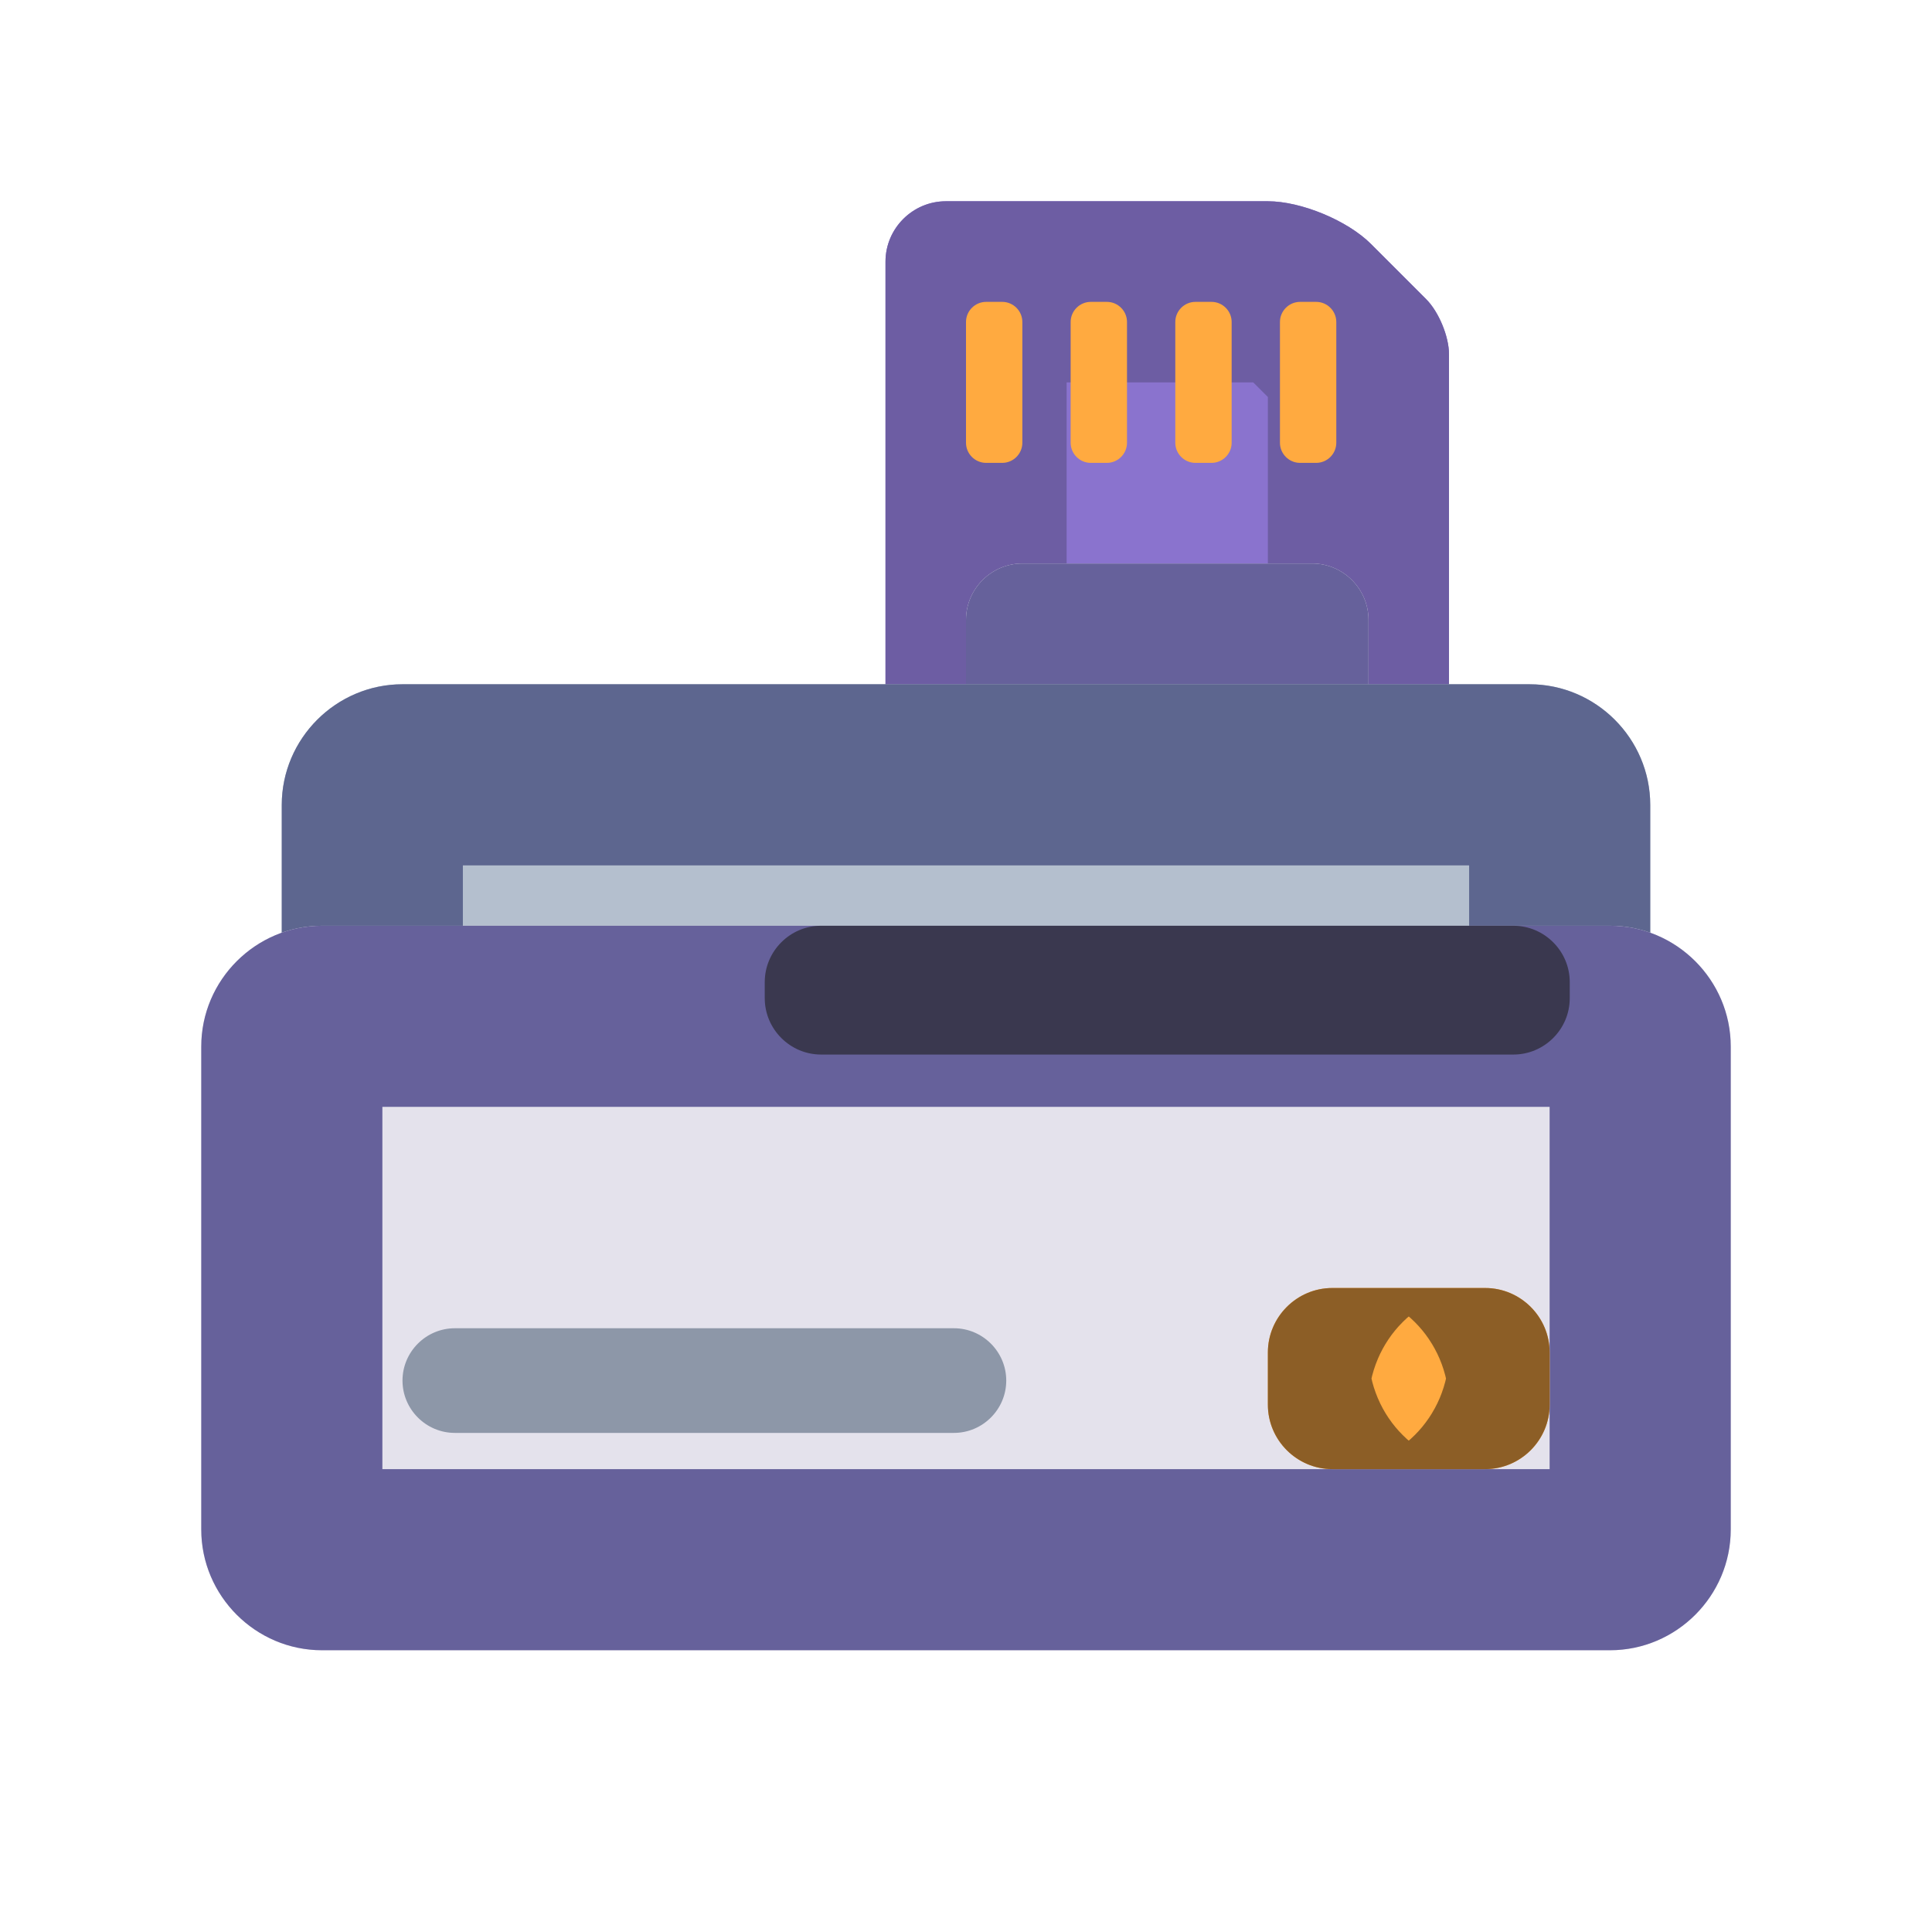
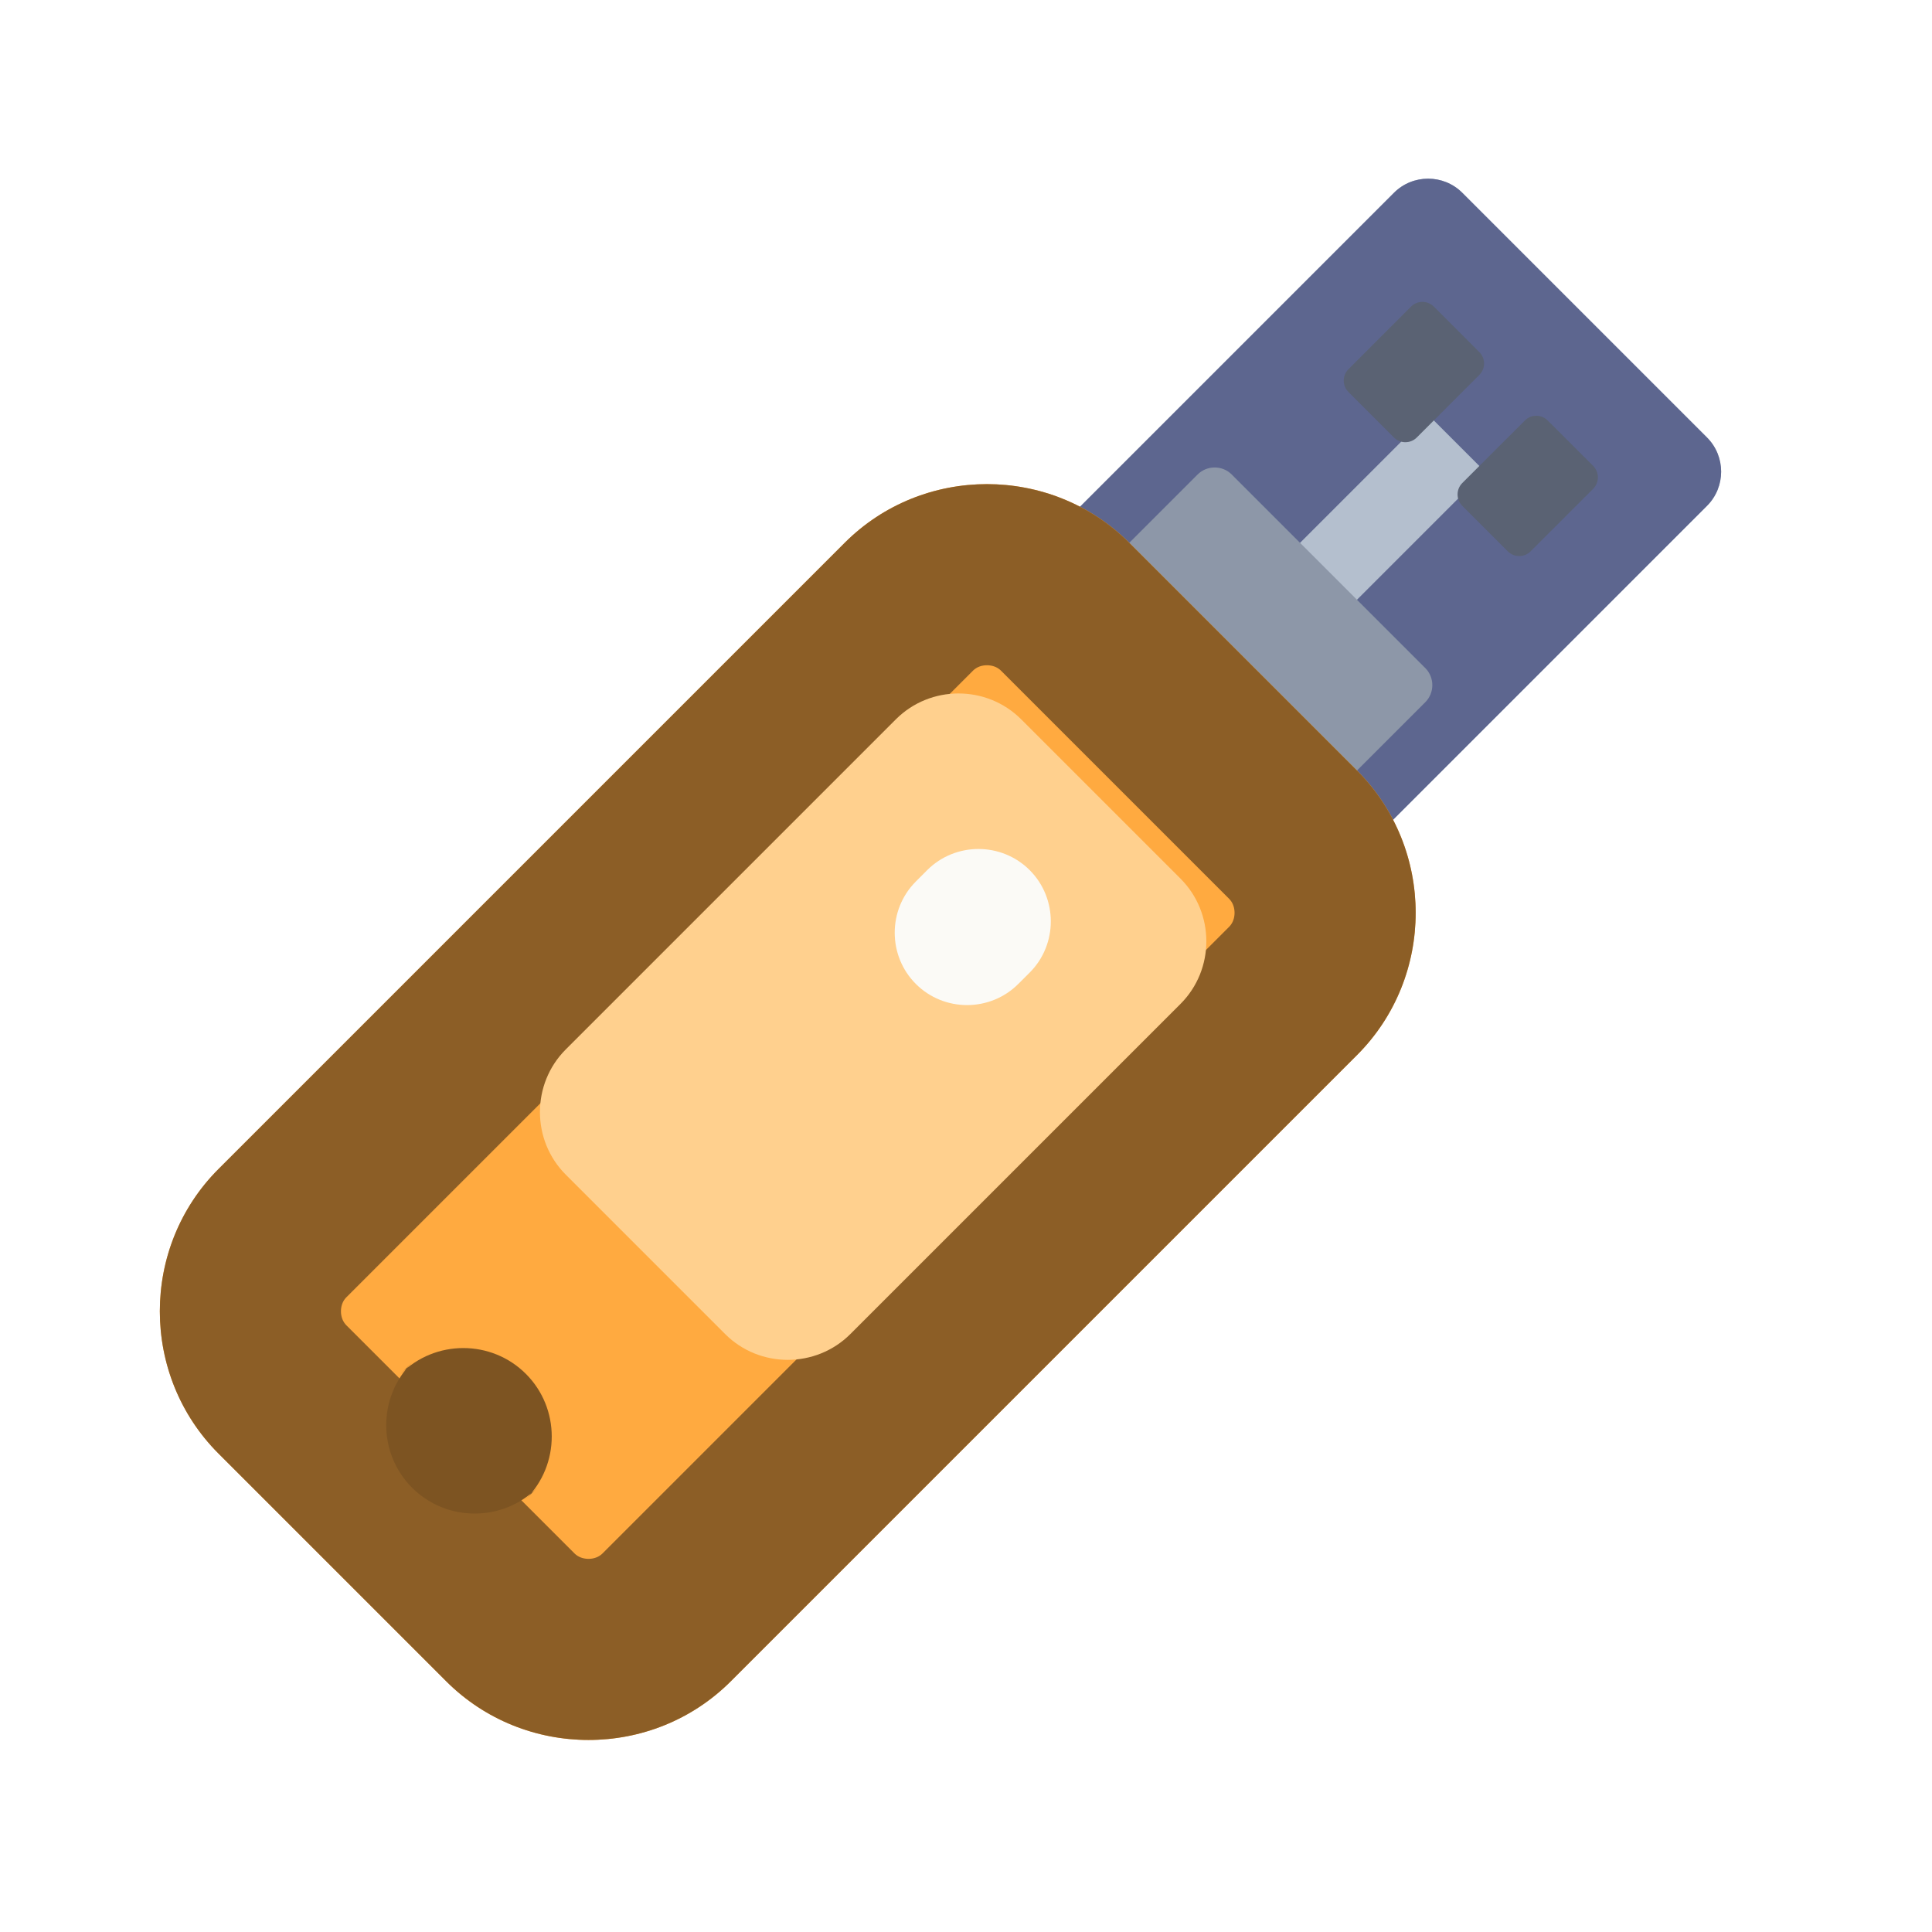
<svg xmlns="http://www.w3.org/2000/svg" viewBox="0 0 48 48" width="48" height="48">
  <defs>
    <clipPath id="al-removable-16-c1">
-       <path d="M22 6.5 C22 5.675 22.675 5 23.5 5 L31.5 5 C32.325 5 33.477 5.477 34.061 6.061 L35.434 7.434 C35.745 7.745 36 8.36 36 8.8 L36 25.99 C36 25.995 35.995 26 35.99 26 L22.01 26 C22.005 26 22 25.995 22 25.99 Z" clip-rule="evenodd" />
+       <path d="M34.633 4.789 C35.1 4.322 35.863 4.322 36.33 4.789 L42.411 10.87 C42.878 11.337 42.878 12.1 42.411 12.567 L34.209 20.769 C33.742 21.236 32.978 21.236 32.512 20.769 L26.431 14.688 C25.964 14.222 25.964 13.458 26.431 12.991 Z" clip-rule="evenodd" />
    </clipPath>
    <clipPath id="al-removable-16-c2">
-       <path d="M24 15.4 C24 14.63 24.63 14 25.4 14 L32.6 14 C33.37 14 34 14.63 34 15.4 L34 21.6 C34 22.37 33.37 23 32.6 23 L25.4 23 C24.63 23 24 22.37 24 21.6 Z" clip-rule="evenodd" />
-     </clipPath>
-     <clipPath id="al-removable-16-c3">
-       <path d="M7 20 C7 18.35 8.35 17 10 17 L38 17 C39.65 17 41 18.35 41 20 L41 27 C41 28.65 39.65 30 38 30 L10 30 C8.35 30 7 28.65 7 27 Z" clip-rule="evenodd" />
-     </clipPath>
-     <clipPath id="al-removable-16-c4">
-       <path d="M5 26 C5 24.35 6.35 23 8 23 L40 23 C41.65 23 43 24.35 43 26 L43 38 C43 39.65 41.65 41 40 41 L8 41 C6.35 41 5 39.65 5 38 Z" clip-rule="evenodd" />
-     </clipPath>
-     <clipPath id="al-removable-16-c5">
-       <path d="M31.5 33.6 C31.5 32.72 32.22 32 33.1 32 L36.9 32 C37.78 32 38.5 32.72 38.5 33.6 L38.5 34.9 C38.5 35.78 37.78 36.5 36.9 36.5 L33.1 36.5 C32.22 36.5 31.5 35.78 31.5 34.9 Z" clip-rule="evenodd" />
+       <path d="M20.986 13.486 C22.93 11.542 26.112 11.542 28.057 13.486 L33.714 19.143 C35.658 21.088 35.658 24.27 33.714 26.214 L18.157 41.771 C16.213 43.715 13.031 43.715 11.086 41.771 L5.429 36.114 C3.485 34.169 3.485 30.987 5.429 29.043 Z" clip-rule="evenodd" />
    </clipPath>
  </defs>
-   <path d="M22 6.5 C22 5.675 22.675 5 23.5 5 L31.5 5 C32.325 5 33.477 5.477 34.061 6.061 L35.434 7.434 C35.745 7.745 36 8.36 36 8.8 L36 25.99 C36 25.995 35.995 26 35.99 26 L22.01 26 C22.005 26 22 25.995 22 25.99 Z" fill="#8a73ce" fill-rule="evenodd" />
+   <path d="M34.633 4.789 C35.1 4.322 35.863 4.322 36.33 4.789 L42.411 10.87 C42.878 11.337 42.878 12.1 42.411 12.567 L34.209 20.769 C33.742 21.236 32.978 21.236 32.512 20.769 L26.431 14.688 C25.964 14.222 25.964 13.458 26.431 12.991 Z" fill="#b4bfce" fill-rule="evenodd" />
  <g clip-path="url(#al-removable-16-c1)">
-     <path d="M22 6.5 C22 5.675 22.675 5 23.5 5 L31.5 5 C32.325 5 33.477 5.477 34.061 6.061 L35.434 7.434 C35.745 7.745 36 8.36 36 8.8 L36 25.99 C36 25.995 35.995 26 35.99 26 L22.01 26 C22.005 26 22 25.995 22 25.99 Z" fill="none" stroke="#6d5da3" stroke-width="9" stroke-opacity="1" />
+     <path d="M34.633 4.789 C35.1 4.322 35.863 4.322 36.33 4.789 L42.411 10.87 C42.878 11.337 42.878 12.1 42.411 12.567 L34.209 20.769 C33.742 21.236 32.978 21.236 32.512 20.769 L26.431 14.688 C25.964 14.222 25.964 13.458 26.431 12.991 Z" fill="none" stroke="#5d668f" stroke-width="9" stroke-opacity="1" />
  </g>
-   <path d="M24 8 C24 7.725 24.225 7.5 24.5 7.5 L24.9 7.5 C25.175 7.5 25.4 7.725 25.4 8 L25.4 11 C25.4 11.275 25.175 11.5 24.9 11.5 L24.5 11.5 C24.225 11.5 24 11.275 24 11 Z" fill="#ffaa40" fill-rule="evenodd" />
-   <path d="M26.6 8 C26.6 7.725 26.825 7.5 27.1 7.5 L27.5 7.5 C27.775 7.5 28 7.725 28 8 L28 11 C28 11.275 27.775 11.5 27.5 11.5 L27.1 11.5 C26.825 11.5 26.6 11.275 26.6 11 Z" fill="#ffaa40" fill-rule="evenodd" />
-   <path d="M29.2 8 C29.2 7.725 29.425 7.5 29.7 7.5 L30.1 7.5 C30.375 7.5 30.6 7.725 30.6 8 L30.6 11 C30.6 11.275 30.375 11.5 30.1 11.5 L29.7 11.5 C29.425 11.5 29.2 11.275 29.2 11 Z" fill="#ffaa40" fill-rule="evenodd" />
-   <path d="M31.8 8 C31.8 7.725 32.025 7.5 32.3 7.5 L32.7 7.5 C32.975 7.5 33.2 7.725 33.2 8 L33.2 11 C33.2 11.275 32.975 11.5 32.7 11.5 L32.3 11.5 C32.025 11.5 31.8 11.275 31.8 11 Z" fill="#ffaa40" fill-rule="evenodd" />
-   <path d="M24 15.4 C24 14.63 24.63 14 25.4 14 L32.6 14 C33.37 14 34 14.63 34 15.4 L34 21.6 C34 22.37 33.37 23 32.6 23 L25.4 23 C24.63 23 24 22.37 24 21.6 Z" fill="#f2eff4" fill-rule="evenodd" />
+   <path d="M35.057 7.617 C35.213 7.462 35.467 7.462 35.623 7.617 L36.754 8.749 C36.91 8.904 36.91 9.159 36.754 9.314 L35.199 10.87 C35.043 11.026 34.789 11.026 34.633 10.87 L33.502 9.739 C33.346 9.583 33.346 9.329 33.502 9.173 Z" fill="#5a6273" fill-rule="evenodd" />
+   <path d="M37.886 10.446 C38.041 10.29 38.296 10.29 38.451 10.446 L39.583 11.577 C39.738 11.733 39.738 11.987 39.583 12.143 L38.027 13.698 C37.871 13.854 37.617 13.854 37.461 13.698 L36.33 12.567 C36.174 12.411 36.174 12.157 36.33 12.001 Z" fill="#5a6273" fill-rule="evenodd" />
+   <path d="M29.754 11.789 C29.987 11.556 30.369 11.556 30.602 11.789 L35.411 16.598 C35.644 16.831 35.644 17.213 35.411 17.446 L33.077 19.78 C32.844 20.013 32.462 20.013 32.229 19.78 L27.42 14.971 C27.187 14.738 27.187 14.356 27.42 14.123 Z" fill="#8d97a8" fill-rule="evenodd" />
+   <path d="M20.986 13.486 C22.93 11.542 26.112 11.542 28.057 13.486 L33.714 19.143 C35.658 21.088 35.658 24.27 33.714 26.214 L18.157 41.771 C16.213 43.715 13.031 43.715 11.086 41.771 L5.429 36.114 C3.485 34.169 3.485 30.987 5.429 29.043 Z" fill="#ffaa40" fill-rule="evenodd" />
  <g clip-path="url(#al-removable-16-c2)">
-     <path d="M24 15.4 C24 14.63 24.63 14 25.4 14 L32.6 14 C33.37 14 34 14.63 34 15.4 L34 21.6 C34 22.37 33.37 23 32.6 23 L25.4 23 C24.63 23 24 22.37 24 21.6 Z" fill="none" stroke="#66619b" stroke-width="9" stroke-opacity="1" />
+     <path d="M20.986 13.486 C22.93 11.542 26.112 11.542 28.057 13.486 L33.714 19.143 C35.658 21.088 35.658 24.27 33.714 26.214 L18.157 41.771 C16.213 43.715 13.031 43.715 11.086 41.771 L5.429 36.114 C3.485 34.169 3.485 30.987 5.429 29.043 Z" fill="none" stroke="#8c5e26" stroke-width="9" stroke-opacity="1" />
  </g>
-   <path d="M7 20 C7 18.35 8.35 17 10 17 L38 17 C39.65 17 41 18.35 41 20 L41 27 C41 28.65 39.65 30 38 30 L10 30 C8.35 30 7 28.65 7 27 Z" fill="#b4bfce" fill-rule="evenodd" />
-   <g clip-path="url(#al-removable-16-c3)">
-     <path d="M7 20 C7 18.35 8.35 17 10 17 L38 17 C39.65 17 41 18.35 41 20 L41 27 C41 28.65 39.65 30 38 30 L10 30 C8.35 30 7 28.65 7 27 Z" fill="none" stroke="#5d668f" stroke-width="9" stroke-opacity="1" />
-   </g>
-   <path d="M5 26 C5 24.35 6.35 23 8 23 L40 23 C41.65 23 43 24.35 43 26 L43 38 C43 39.65 41.65 41 40 41 L8 41 C6.35 41 5 39.65 5 38 Z" fill="#e4e2ec" fill-rule="evenodd" />
-   <g clip-path="url(#al-removable-16-c4)">
-     <path d="M5 26 C5 24.35 6.35 23 8 23 L40 23 C41.65 23 43 24.35 43 26 L43 38 C43 39.65 41.65 41 40 41 L8 41 C6.35 41 5 39.65 5 38 Z" fill="none" stroke="#66619b" stroke-width="9" stroke-opacity="1" />
-   </g>
-   <path d="M19 24.4 C19 23.63 19.63 23 20.4 23 L37.6 23 C38.37 23 39 23.63 39 24.4 L39 24.8 C39 25.57 38.37 26.2 37.6 26.2 L20.4 26.2 C19.63 26.2 19 25.57 19 24.8 Z" fill="#3a384f" fill-rule="evenodd" />
-   <path d="M10 34.3 C10 33.585 10.585 33 11.3 33 L23.7 33 C24.415 33 25 33.585 25 34.3 L25 34.3 C25 35.015 24.415 35.6 23.7 35.6 L11.3 35.6 C10.585 35.6 10 35.015 10 34.3 Z" fill="#8d97a8" fill-rule="evenodd" />
-   <path d="M31.5 33.6 C31.5 32.72 32.22 32 33.1 32 L36.9 32 C37.78 32 38.5 32.72 38.5 33.6 L38.5 34.9 C38.5 35.78 37.78 36.5 36.9 36.5 L33.1 36.5 C32.22 36.5 31.5 35.78 31.5 34.9 Z" fill="#ffaa40" fill-rule="evenodd" />
-   <g clip-path="url(#al-removable-16-c5)">
-     <path d="M31.5 33.6 C31.5 32.72 32.22 32 33.1 32 L36.9 32 C37.78 32 38.5 32.72 38.5 33.6 L38.5 34.9 C38.5 35.78 37.78 36.5 36.9 36.5 L33.1 36.5 C32.22 36.5 31.5 35.78 31.5 34.9 Z" fill="none" stroke="#8c5e26" stroke-width="9" stroke-opacity="1" />
-   </g>
+   <path d="M22.259 17.87 C23.114 17.015 24.514 17.015 25.37 17.87 L29.33 21.83 C30.185 22.686 30.185 24.086 29.33 24.941 L21.127 33.144 C20.272 33.999 18.872 33.999 18.016 33.144 L14.056 29.184 C13.201 28.328 13.201 26.928 14.056 26.073 Z" fill="#ffd08e" fill-rule="evenodd" />
+   <path d="M23.036 21.618 C23.736 20.918 24.882 20.918 25.582 21.618 L25.582 21.618 C26.282 22.318 26.282 23.464 25.582 24.164 L25.299 24.446 C24.599 25.146 23.454 25.146 22.754 24.446 L22.754 24.446 C22.054 23.746 22.054 22.601 22.754 21.901 Z" fill="#fbfaf6" fill-rule="evenodd" />
+   <path d="M9.955 34.134 C10.811 33.278 12.211 33.278 13.066 34.134 L13.066 34.134 C13.922 34.989 13.922 36.389 13.066 37.245 L13.349 36.962 C12.493 37.818 11.093 37.818 10.238 36.962 L10.238 36.962 C9.382 36.107 9.382 34.707 10.238 33.851 Z" fill="#7d5422" fill-rule="evenodd" />
</svg>
